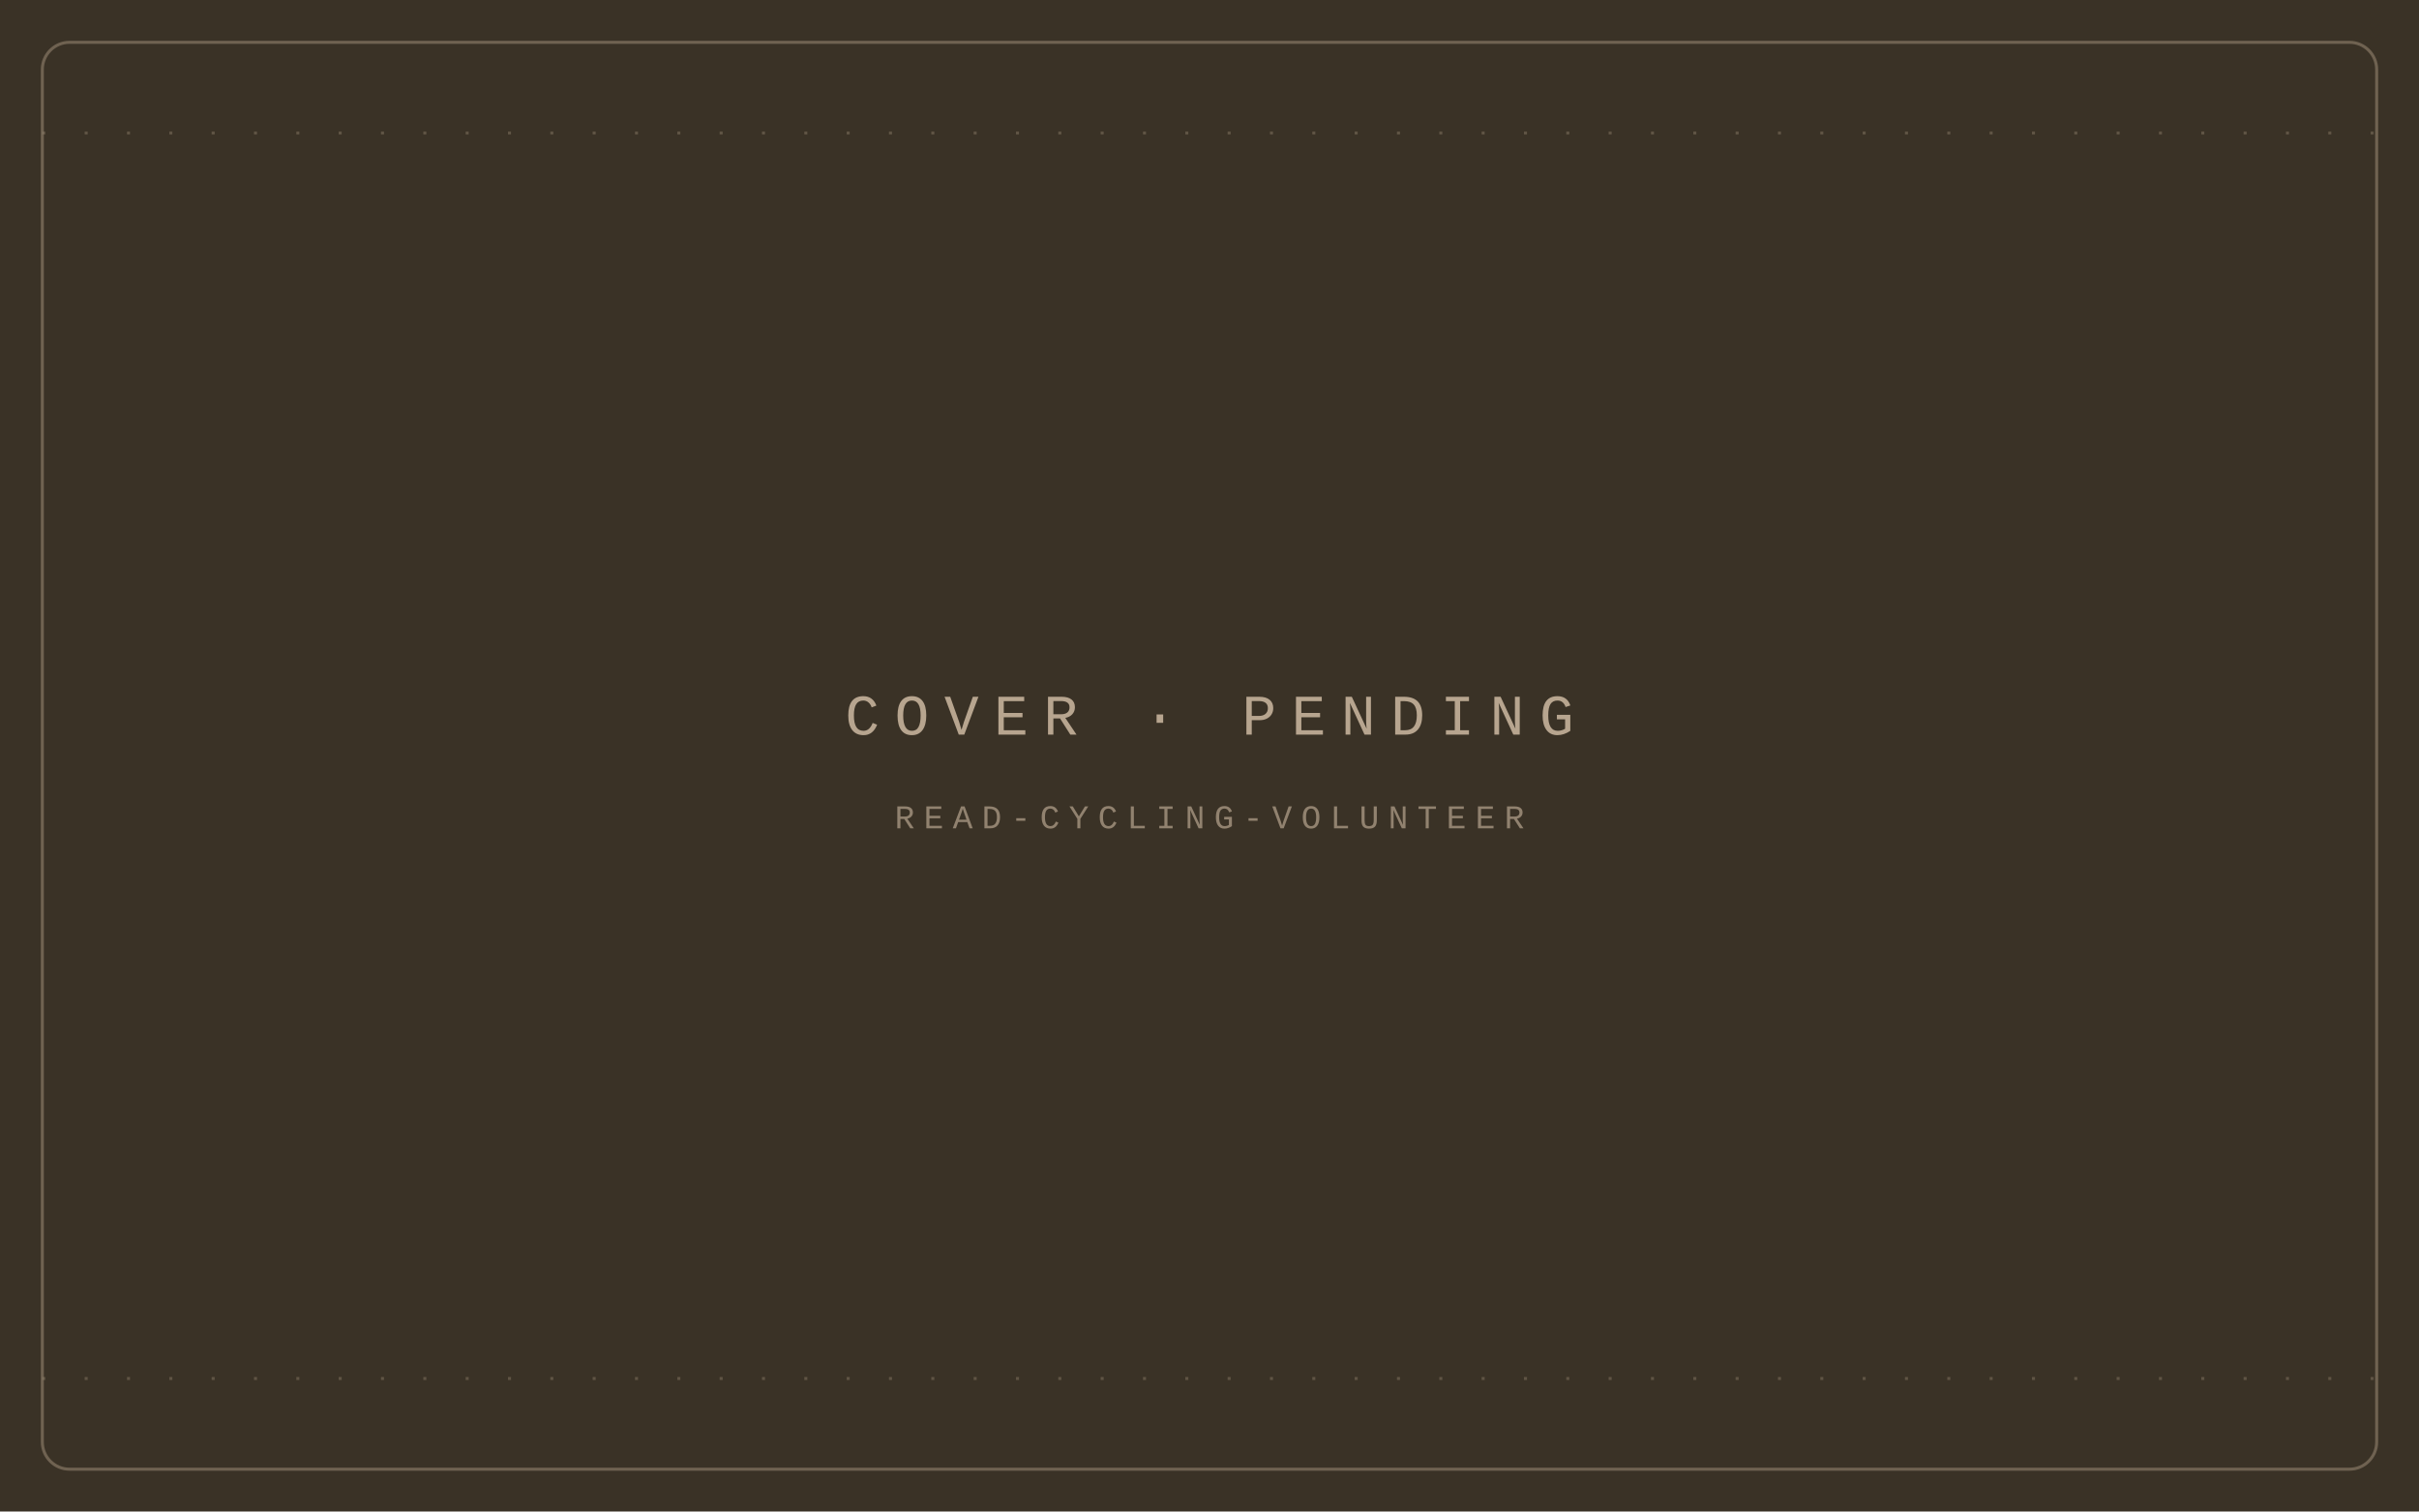
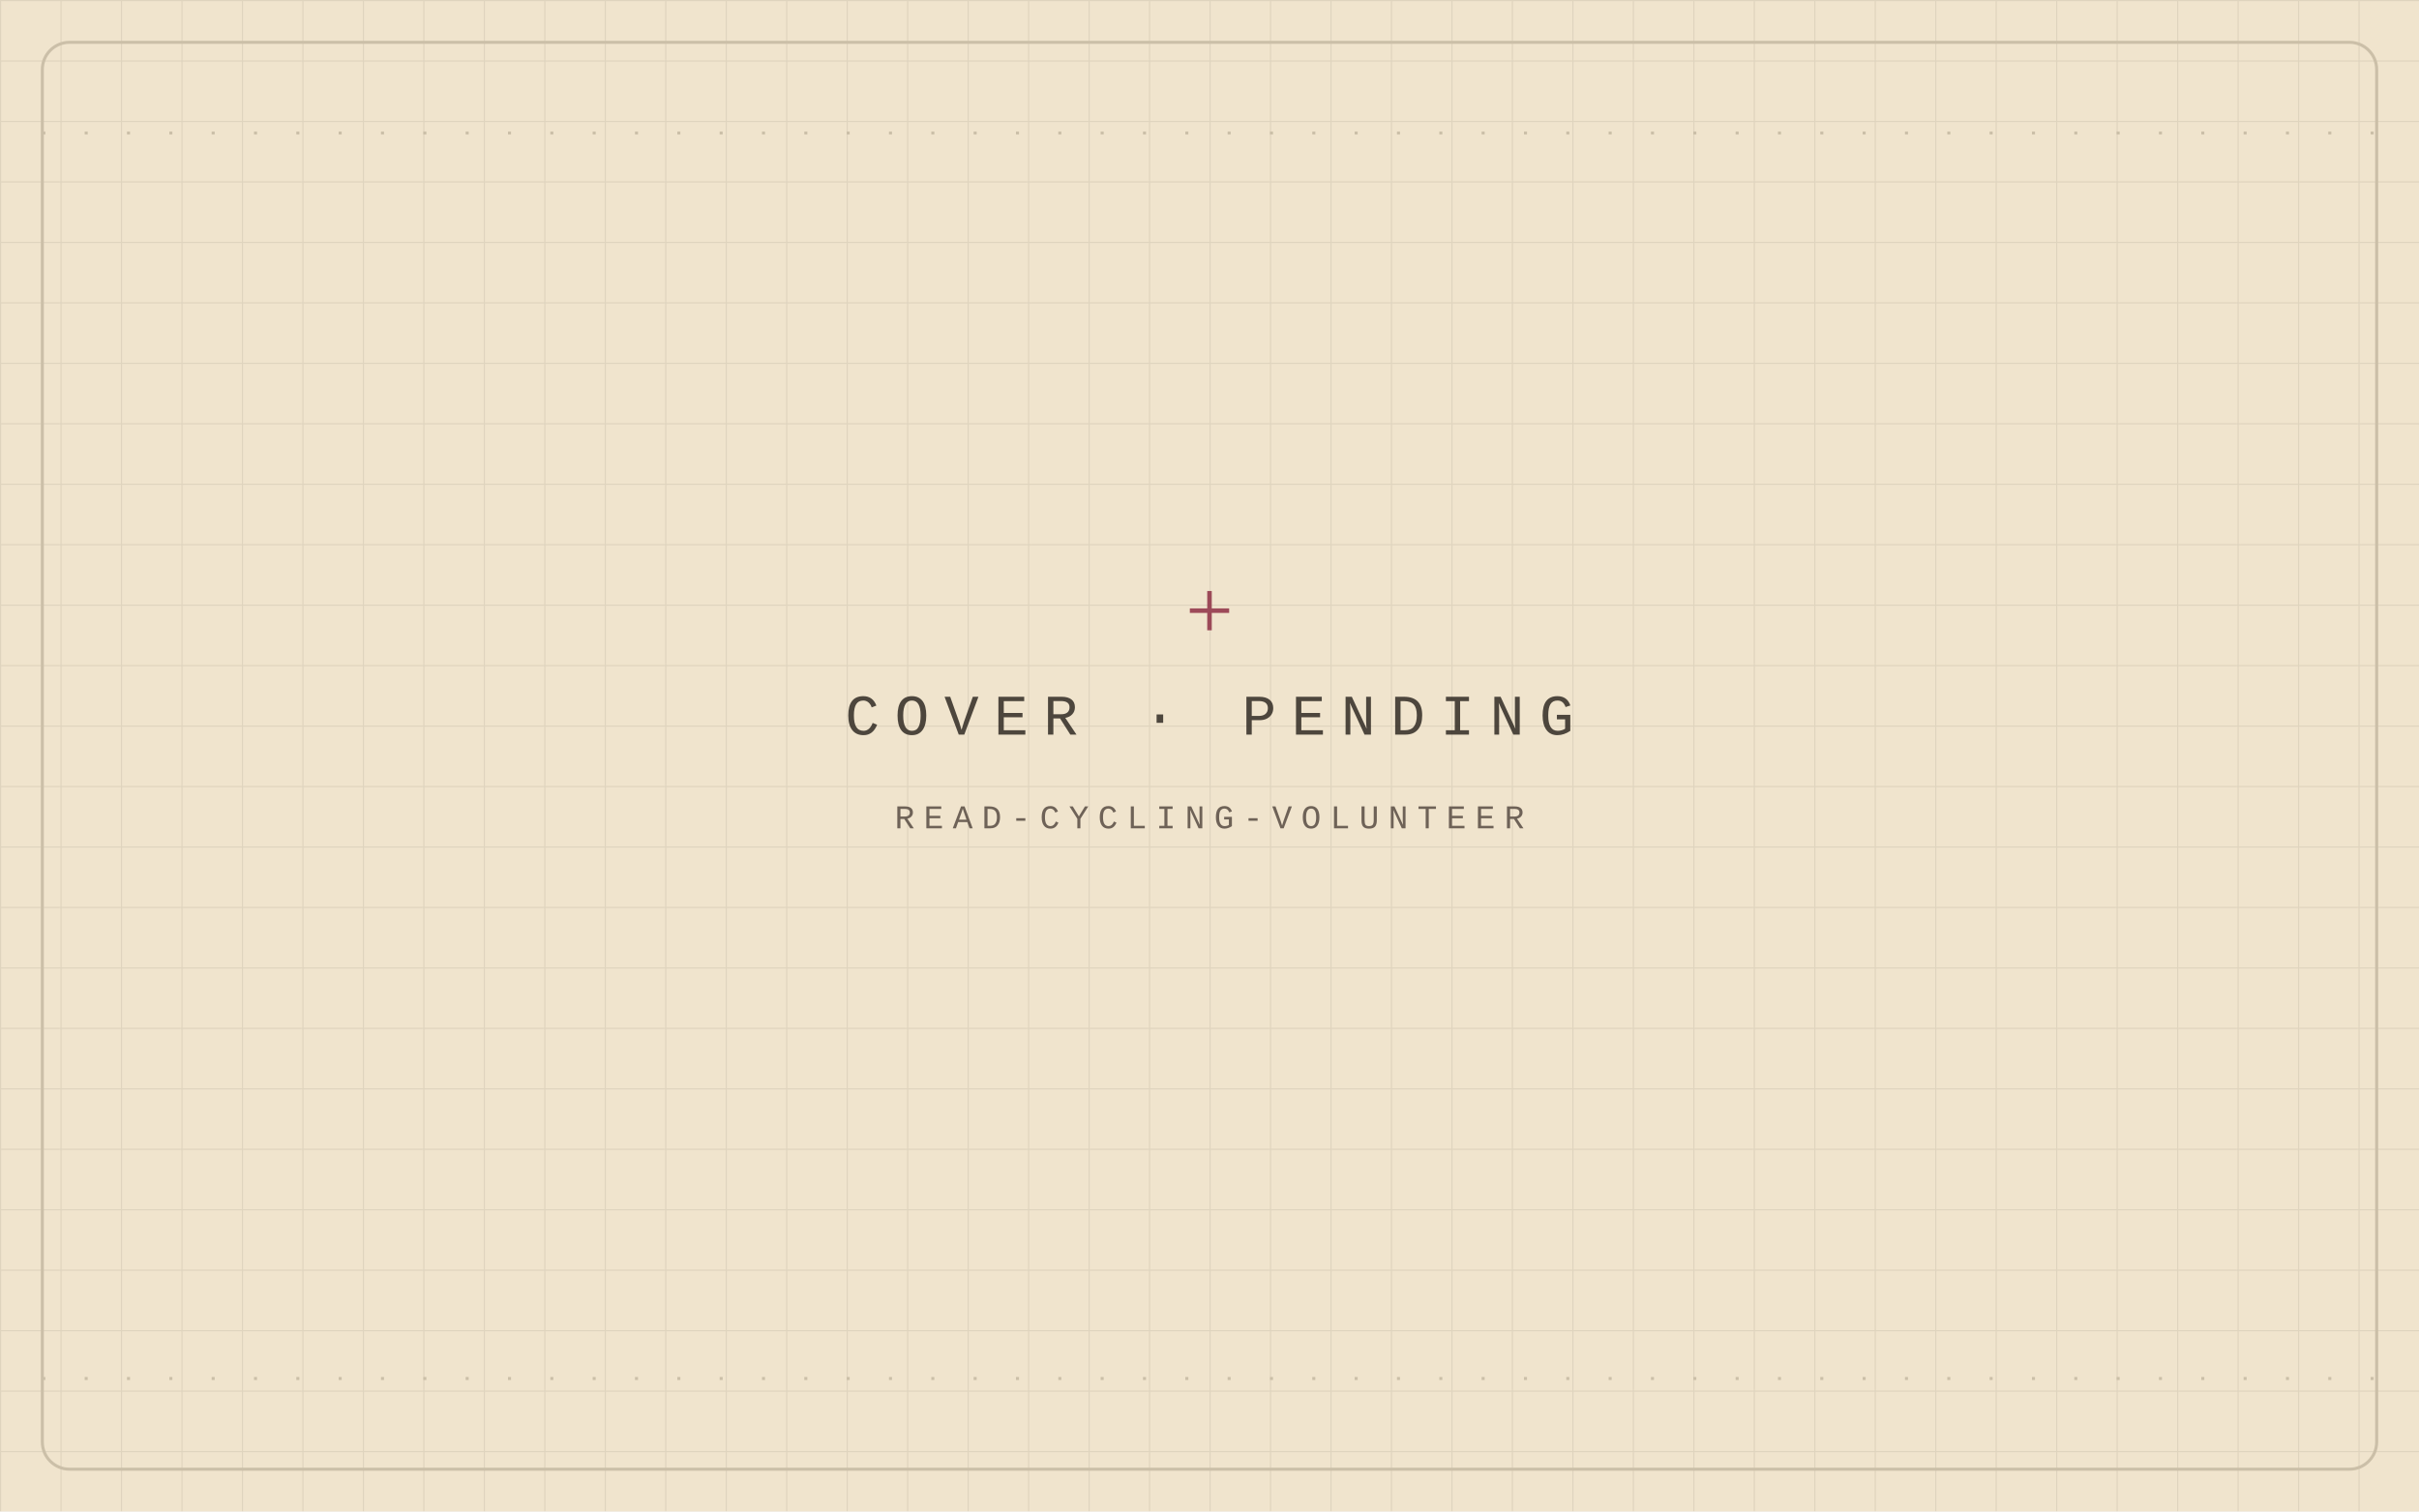
<svg xmlns="http://www.w3.org/2000/svg" width="1600" height="1000" viewBox="0 0 1600 1000" role="img" aria-label="Placeholder image">
-   <rect width="1600" height="1000" fill="#3a3226" />
-   <rect x="28" y="28" width="1544" height="944" fill="none" stroke="#a5937d" stroke-opacity="0.5" stroke-width="2" rx="18" />
-   <line x1="28" y1="88" x2="1572" y2="88" stroke="#a5937d" stroke-opacity="0.35" stroke-width="2" stroke-dasharray="2 26" />
-   <line x1="28" y1="912" x2="1572" y2="912" stroke="#a5937d" stroke-opacity="0.35" stroke-width="2" stroke-dasharray="2 26" />
-   <text x="800" y="486" text-anchor="middle" font-family="'IBM Plex Mono','Courier New',monospace" font-size="38" letter-spacing="10" fill="#b7a58f">COVER · PENDING</text>
-   <text x="800" y="548" text-anchor="middle" font-family="'IBM Plex Mono','Courier New',monospace" font-size="22" letter-spacing="6" fill="#b7a58f" fill-opacity="0.7">READ-CYCLING-VOLUNTEER</text>
+   <defs>
+     <pattern id="ledger" width="40" height="40" patternUnits="userSpaceOnUse">
+       <path d="M40 0H0v40" fill="none" stroke="#2a241e" stroke-opacity="0.085" stroke-width="1.5" />
+     </pattern>
+   </defs>
+   <rect width="1600" height="1000" fill="#f0e4cd" />
+   <rect width="1600" height="1000" fill="url(#ledger)" />
+   <rect x="28" y="28" width="1544" height="944" fill="none" stroke="#cbbfa8" stroke-width="2" rx="18" />
+   <line x1="28" y1="88" x2="1572" y2="88" stroke="#cbbfa8" stroke-width="2" stroke-dasharray="2 26" />
+   <line x1="28" y1="912" x2="1572" y2="912" stroke="#cbbfa8" stroke-width="2" stroke-dasharray="2 26" />
+   <path d="M787 404h26M800 391v26" stroke="#8e2f45" stroke-opacity="0.85" stroke-width="3" />
+   <text x="800" y="486" text-anchor="middle" font-family="'IBM Plex Mono','Courier New',monospace" font-size="38" letter-spacing="10" fill="#2a241e" fill-opacity="0.82">COVER · PENDING</text>
+   <text x="800" y="548" text-anchor="middle" font-family="'IBM Plex Mono','Courier New',monospace" font-size="22" letter-spacing="6" fill="#6e6257">READ-CYCLING-VOLUNTEER</text>
</svg>
